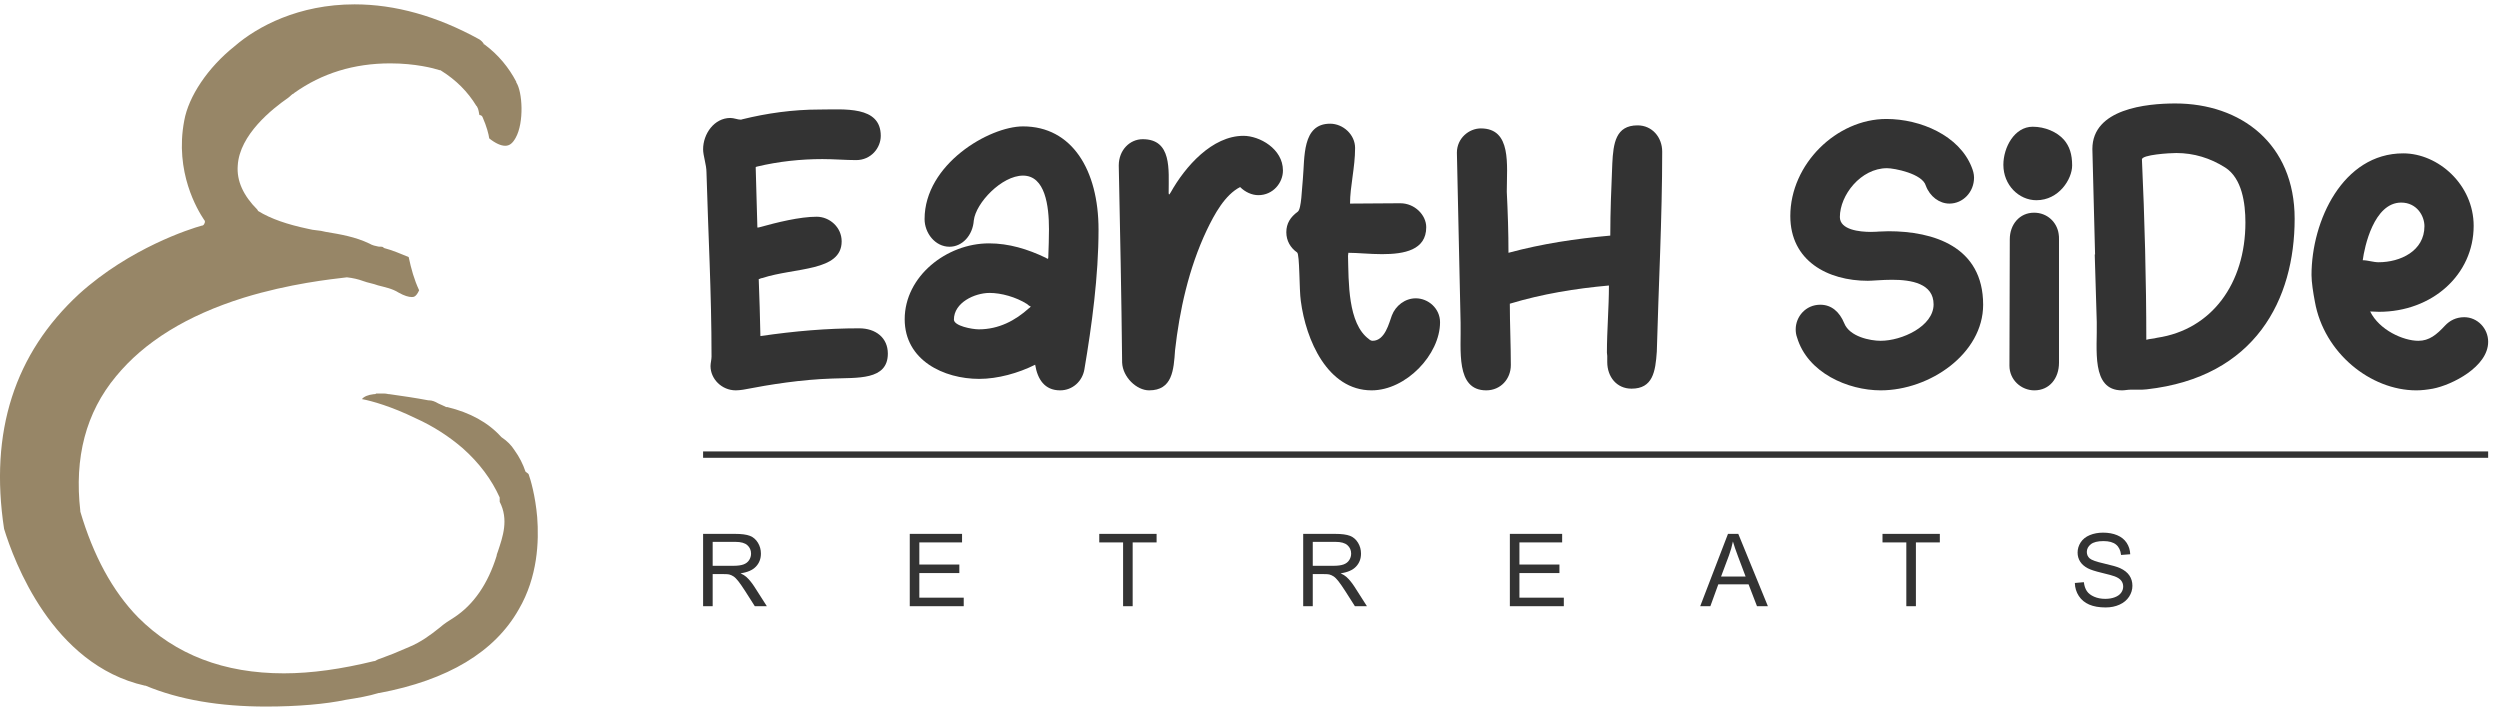
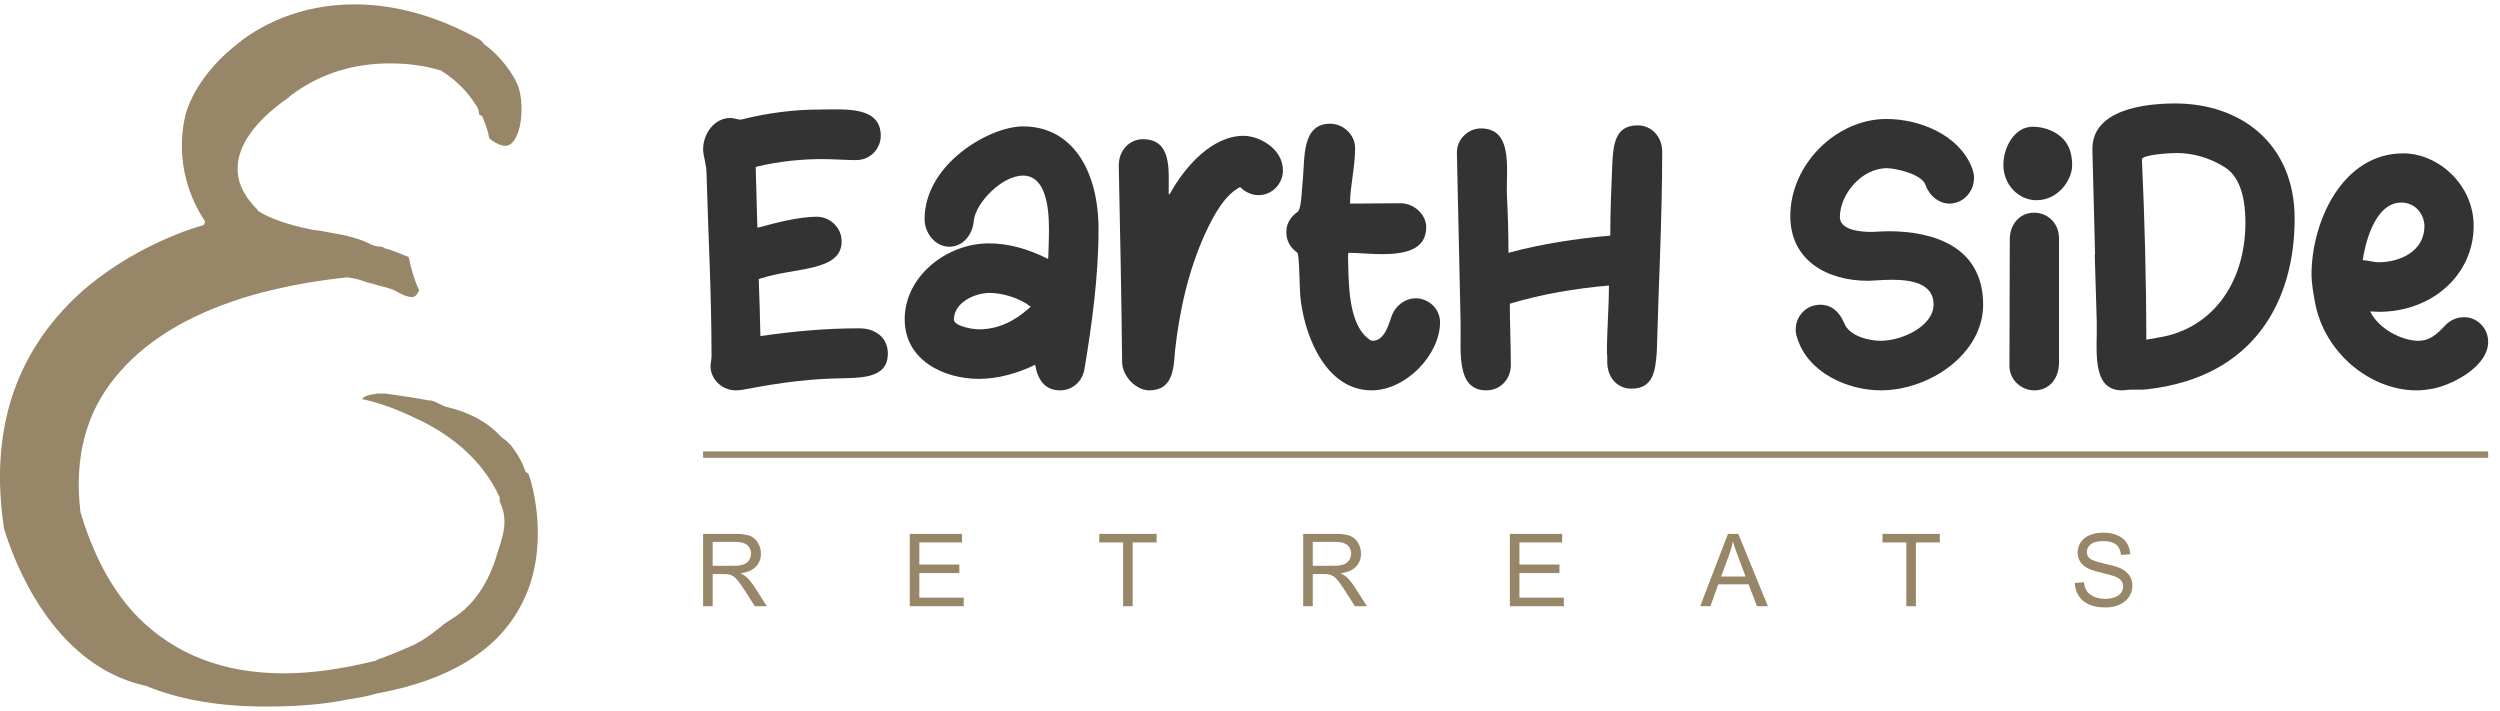
<svg xmlns="http://www.w3.org/2000/svg" contrastcolor="78D64B" template="Contrast" presentation="2.5" layouttype="undefined" specialfontid="undefined" id1="917" id2="000" companyname="Earth Side" companytagline="Retreats" version="1.1" viewBox="65 175 422 120">
  <g fill="#333" fill-rule="nonzero" stroke="none" stroke-width="1" stroke-linecap="butt" stroke-linejoin="miter" stroke-miterlimit="10" stroke-dasharray="" stroke-dashoffset="0" font-family="none" font-weight="none" font-size="none" text-anchor="none" style="mix-blend-mode: normal">
    <g data-paper-data="{&quot;isGlobalGroup&quot;:true,&quot;bounds&quot;:{&quot;x&quot;:64.99999999999999,&quot;y&quot;:175.7343131261082,&quot;width&quot;:420,&quot;height&quot;:118.53137374778362}}">
-       <g data-paper-data="{&quot;textHeightFactor&quot;:0.479392853378307,&quot;isSecondaryText&quot;:true}">
+       <g fill="#978667" data-paper-data="{&quot;textHeightFactor&quot;:0.479392853378307,&quot;isSecondaryText&quot;:true}">
        <path d="M183.683,277.327v-12.208h5.413c1.088,0 1.915,0.11 2.482,0.329c0.566,0.219 1.019,0.607 1.357,1.162c0.339,0.555 0.508,1.169 0.508,1.84c0,0.866 -0.28,1.596 -0.841,2.19c-0.561,0.594 -1.427,0.972 -2.598,1.133c0.427,0.205 0.752,0.408 0.974,0.608c0.472,0.433 0.919,0.974 1.341,1.624l2.124,3.323h-2.032l-1.616,-2.54c-0.472,-0.733 -0.861,-1.294 -1.166,-1.682c-0.305,-0.389 -0.579,-0.661 -0.82,-0.816c-0.241,-0.155 -0.487,-0.264 -0.737,-0.325c-0.183,-0.039 -0.483,-0.058 -0.899,-0.058h-1.874v5.421zM185.299,270.507h3.473c0.738,0 1.316,-0.076 1.732,-0.229c0.416,-0.153 0.733,-0.397 0.949,-0.733c0.217,-0.336 0.325,-0.701 0.325,-1.095c0,-0.577 -0.21,-1.052 -0.629,-1.424c-0.419,-0.372 -1.081,-0.558 -1.986,-0.558h-3.864z" data-paper-data="{&quot;glyphName&quot;:&quot;R&quot;,&quot;glyphIndex&quot;:0,&quot;firstGlyphOfWord&quot;:true,&quot;word&quot;:1}" />
        <path d="M218.568,277.327v-12.208h8.827v1.441h-7.212v3.739h6.754v1.432h-6.754v4.156h7.495v1.441z" data-paper-data="{&quot;glyphName&quot;:&quot;E&quot;,&quot;glyphIndex&quot;:1,&quot;word&quot;:1}" />
        <path d="M254.578,277.327v-10.768h-4.022v-1.441h9.677v1.441h-4.039v10.768z" data-paper-data="{&quot;glyphName&quot;:&quot;T&quot;,&quot;glyphIndex&quot;:2,&quot;word&quot;:1}" />
        <path d="M284.979,277.327v-12.208h5.413c1.088,0 1.915,0.11 2.482,0.329c0.566,0.219 1.019,0.607 1.357,1.162c0.339,0.555 0.508,1.169 0.508,1.84c0,0.866 -0.28,1.596 -0.841,2.19c-0.561,0.594 -1.427,0.972 -2.598,1.133c0.427,0.205 0.752,0.408 0.974,0.608c0.472,0.433 0.919,0.974 1.341,1.624l2.124,3.323h-2.032l-1.616,-2.54c-0.472,-0.733 -0.861,-1.294 -1.166,-1.682c-0.305,-0.389 -0.579,-0.661 -0.82,-0.816c-0.241,-0.155 -0.487,-0.264 -0.737,-0.325c-0.183,-0.039 -0.483,-0.058 -0.899,-0.058h-1.874v5.421zM286.595,270.507h3.473c0.738,0 1.316,-0.076 1.732,-0.229c0.416,-0.153 0.733,-0.397 0.949,-0.733c0.217,-0.336 0.325,-0.701 0.325,-1.095c0,-0.577 -0.21,-1.052 -0.629,-1.424c-0.419,-0.372 -1.081,-0.558 -1.986,-0.558h-3.864z" data-paper-data="{&quot;glyphName&quot;:&quot;R&quot;,&quot;glyphIndex&quot;:3,&quot;word&quot;:1}" />
        <path d="M319.864,277.327v-12.208h8.827v1.441h-7.212v3.739h6.754v1.432h-6.754v4.156h7.495v1.441z" data-paper-data="{&quot;glyphName&quot;:&quot;E&quot;,&quot;glyphIndex&quot;:4,&quot;word&quot;:1}" />
        <path d="M351.995,277.327l4.688,-12.208h1.74l4.997,12.208h-1.84l-1.424,-3.697h-5.105l-1.341,3.697zM355.517,272.314h4.139l-1.274,-3.381c-0.389,-1.027 -0.677,-1.871 -0.866,-2.532c-0.155,0.783 -0.375,1.56 -0.658,2.332z" data-paper-data="{&quot;glyphName&quot;:&quot;A&quot;,&quot;glyphIndex&quot;:5,&quot;word&quot;:1}" />
        <path d="M386.788,277.327v-10.768h-4.022v-1.441h9.677v1.441h-4.039v10.768z" data-paper-data="{&quot;glyphName&quot;:&quot;T&quot;,&quot;glyphIndex&quot;:6,&quot;word&quot;:1}" />
        <path d="M415.232,273.405l1.524,-0.133c0.072,0.611 0.24,1.112 0.504,1.503c0.264,0.391 0.673,0.708 1.228,0.949c0.555,0.241 1.18,0.362 1.874,0.362c0.616,0 1.16,-0.092 1.632,-0.275c0.472,-0.183 0.823,-0.434 1.053,-0.754c0.23,-0.319 0.346,-0.668 0.346,-1.045c0,-0.383 -0.111,-0.718 -0.333,-1.003c-0.222,-0.286 -0.588,-0.526 -1.099,-0.72c-0.328,-0.128 -1.052,-0.326 -2.174,-0.595c-1.121,-0.269 -1.907,-0.523 -2.357,-0.762c-0.583,-0.305 -1.017,-0.684 -1.303,-1.137c-0.286,-0.452 -0.429,-0.959 -0.429,-1.52c0,-0.616 0.175,-1.192 0.525,-1.728c0.35,-0.536 0.861,-0.942 1.532,-1.22c0.672,-0.278 1.418,-0.416 2.24,-0.416c0.905,0 1.703,0.146 2.394,0.437c0.691,0.291 1.223,0.72 1.595,1.287c0.372,0.566 0.572,1.208 0.6,1.924l-1.549,0.117c-0.083,-0.772 -0.365,-1.355 -0.845,-1.749c-0.48,-0.394 -1.189,-0.591 -2.128,-0.591c-0.977,0 -1.689,0.179 -2.136,0.537c-0.447,0.358 -0.67,0.79 -0.67,1.295c0,0.439 0.158,0.799 0.475,1.083c0.311,0.283 1.123,0.573 2.436,0.87c1.313,0.297 2.214,0.557 2.702,0.779c0.711,0.328 1.235,0.743 1.574,1.245c0.339,0.502 0.508,1.081 0.508,1.736c0,0.65 -0.186,1.262 -0.558,1.836c-0.372,0.575 -0.906,1.022 -1.603,1.341c-0.697,0.319 -1.481,0.479 -2.353,0.479c-1.105,0 -2.031,-0.161 -2.777,-0.483c-0.747,-0.322 -1.332,-0.806 -1.757,-1.453c-0.425,-0.647 -0.648,-1.378 -0.67,-2.194z" data-paper-data="{&quot;glyphName&quot;:&quot;S&quot;,&quot;glyphIndex&quot;:7,&quot;lastGlyphOfWord&quot;:true,&quot;word&quot;:1}" />
        <path d="M183.683,252.277v-1.077h301.317v1.077z" data-paper-data="{&quot;isContainerTopLineAboveSecondaryText&quot;:true}" />
      </g>
      <g data-paper-data="{&quot;isPrimaryText&quot;:true}">
        <path d="M192.56,203.22c0.114,-0.057 0.171,-0.114 0.285,-0.114c3.585,-0.854 7.341,-1.252 10.983,-1.252c1.935,0 3.927,0.171 5.691,0.171c2.504,0 4.154,-2.049 4.154,-4.097c0,-5.122 -6.203,-4.439 -10.357,-4.439c-4.496,0 -8.877,0.626 -13.031,1.65c-0.114,0.057 -0.171,0.057 -0.285,0.057c-0.455,0 -1.138,-0.285 -1.707,-0.285c-2.731,0 -4.609,2.675 -4.609,5.292c0,1.081 0.569,2.618 0.569,3.87c0.285,10.243 0.854,20.315 0.854,31.128c0,0.512 -0.171,1.081 -0.171,1.593c0,2.162 1.878,4.097 4.268,4.097c0.398,0 0.854,-0.057 1.252,-0.114c4.723,-0.91 9.788,-1.707 15.023,-1.878c4.211,-0.171 9.389,0.341 9.389,-4.211c0,-2.675 -2.049,-4.268 -4.837,-4.268c-5.406,0 -10.812,0.455 -16.673,1.309c-0.057,-3.244 -0.171,-6.43 -0.285,-9.617c0.171,0 0.341,-0.171 0.569,-0.171c5.577,-1.821 13.43,-1.081 13.43,-6.203c0,-2.39 -2.049,-4.154 -4.211,-4.154c-2.902,0 -6.715,0.967 -9.617,1.764c-0.114,0.057 -0.228,0.057 -0.398,0.057c-0.114,-3.414 -0.171,-6.772 -0.285,-10.186z" data-paper-data="{&quot;glyphName&quot;:&quot;E&quot;,&quot;glyphIndex&quot;:0,&quot;firstGlyphOfWord&quot;:true,&quot;word&quot;:1}" />
        <path d="M239.735,236.567c0.398,2.447 1.593,4.325 4.211,4.325c2.106,0 3.756,-1.536 4.097,-3.528c1.252,-7.398 2.39,-15.763 2.39,-23.616c0,-10.072 -4.496,-17.413 -12.747,-17.413c-5.691,0 -16.617,6.373 -16.617,15.649c0,2.333 1.764,4.666 4.211,4.666c2.162,0 3.927,-1.935 4.097,-4.439c0.341,-2.959 4.723,-7.568 8.308,-7.568c3.756,0 4.382,5.122 4.382,9.048c0,1.536 -0.057,3.073 -0.114,4.666c0,0.114 0,0.228 -0.057,0.341c-0.171,-0.057 -0.285,-0.114 -0.341,-0.171c-3.073,-1.48 -6.26,-2.447 -9.617,-2.447c-7.17,0 -14.226,5.577 -14.226,12.804c0,6.943 6.601,10.072 12.576,10.072c3.13,0 6.601,-0.967 9.446,-2.39zM238.996,226.722c-0.114,0.171 -0.171,0.228 -0.285,0.285c-2.333,2.106 -5.122,3.585 -8.479,3.585c-1.138,0 -4.211,-0.569 -4.211,-1.65c0,-2.845 3.471,-4.496 6.032,-4.496c1.935,0 4.439,0.683 6.317,1.878c0.114,0.114 0.455,0.398 0.626,0.398z" data-paper-data="{&quot;glyphName&quot;:&quot;a&quot;,&quot;glyphIndex&quot;:1,&quot;word&quot;:1}" />
        <path d="M274.334,206.577c0.854,0.854 1.992,1.366 3.073,1.366c2.504,0 4.154,-2.106 4.154,-4.154c0,-3.699 -3.983,-5.861 -6.658,-5.861c-5.292,0 -9.845,5.178 -12.292,9.56c-0.114,0.114 -0.114,0.285 -0.285,0.341c-0.057,-0.114 -0.057,-0.228 -0.057,-0.285c0,-3.927 0.569,-9.048 -4.382,-9.048c-2.162,0 -4.04,1.821 -4.04,4.439c0.228,11.04 0.455,22.193 0.569,33.29c0.114,2.447 2.447,4.666 4.552,4.666c3.927,0 4.154,-3.414 4.382,-6.772c0.74,-6.601 2.276,-13.771 5.349,-20.259c1.309,-2.731 3.073,-5.975 5.634,-7.284z" data-paper-data="{&quot;glyphName&quot;:&quot;r&quot;,&quot;glyphIndex&quot;:2,&quot;word&quot;:1}" />
        <path d="M292.886,209.366c0,-2.902 0.854,-6.089 0.854,-9.389c0,-2.276 -2.049,-4.097 -4.211,-4.097c-4.78,0 -4.268,5.691 -4.609,9.389c-0.171,1.536 -0.228,5.008 -0.854,5.463c-1.252,0.91 -1.935,1.992 -1.935,3.471c0,1.423 0.683,2.618 1.821,3.414c0.455,0.285 0.341,6.317 0.626,8.194c0.854,6.544 4.496,15.08 11.95,15.08c5.804,0 11.552,-6.032 11.552,-11.495c0,-2.333 -1.992,-4.04 -4.097,-4.04c-1.821,0 -3.414,1.252 -4.04,2.902c-0.455,1.195 -1.138,4.268 -3.244,4.268c-0.228,0 -0.455,-0.114 -0.626,-0.285c-3.585,-2.618 -3.414,-9.674 -3.528,-14.056c0,-0.171 0.057,-0.285 0.057,-0.512c1.536,0 3.642,0.228 5.691,0.228c3.756,0 7.455,-0.683 7.455,-4.552c0,-2.049 -1.935,-4.04 -4.382,-4.04c-2.845,0 -5.634,0.057 -8.479,0.057z" data-paper-data="{&quot;glyphName&quot;:&quot;t&quot;,&quot;glyphIndex&quot;:3,&quot;word&quot;:1}" />
        <path d="M319.631,217.674c0,-3.414 -0.114,-6.886 -0.285,-10.3c0,-4.552 0.854,-10.698 -4.382,-10.698c-1.992,0 -4.04,1.65 -4.04,4.097c0.228,9.731 0.398,19.12 0.626,28.737c0.114,4.496 -0.91,11.381 4.325,11.381c2.447,0 4.154,-1.935 4.154,-4.268c0,-3.471 -0.171,-6.886 -0.171,-10.357c5.463,-1.65 11.04,-2.561 16.73,-3.073c0,3.756 -0.341,7.568 -0.341,11.324c0,0.171 0.057,0.398 0.057,0.569c0,0.341 0,0.683 0,1.024c0,2.504 1.593,4.496 4.097,4.496c3.585,0 4.04,-2.845 4.268,-6.26c0.285,-10.755 0.91,-22.592 0.91,-33.745c0,-2.447 -1.707,-4.439 -4.154,-4.439c-3.699,0 -4.097,3.016 -4.268,6.43c-0.171,4.04 -0.341,8.138 -0.341,12.178c-5.804,0.512 -11.495,1.366 -17.186,2.902z" data-paper-data="{&quot;glyphName&quot;:&quot;h&quot;,&quot;glyphIndex&quot;:4,&quot;lastGlyphOfWord&quot;:true,&quot;word&quot;:1}" />
        <path d="M383.764,214.032c-0.512,0 -1.081,0.057 -1.65,0.057v0c0,0 -0.512,0.057 -1.309,0.057c-1.878,0 -5.235,-0.341 -5.235,-2.504c0,-3.699 3.528,-8.251 7.967,-8.251c1.195,0 5.975,0.91 6.544,2.959c0.683,1.821 2.276,3.016 3.983,3.016c2.276,0 4.154,-1.935 4.154,-4.382c0,-0.626 -0.171,-1.195 -0.398,-1.764c-2.106,-5.349 -8.65,-8.138 -14.397,-8.138c-8.422,0 -16.218,7.625 -16.218,16.389c0,7.568 6.317,10.926 13.088,10.926c0.797,0 2.39,-0.171 4.097,-0.171c3.244,0 6.999,0.626 6.999,4.154c0,3.699 -5.349,6.146 -8.934,6.146c-1.764,0 -5.235,-0.683 -6.146,-2.959c-0.797,-1.935 -2.162,-3.13 -4.04,-3.13c-2.504,0 -4.154,2.049 -4.154,4.154c0,0.455 0.057,0.91 0.228,1.366c1.764,5.975 8.593,8.934 14.113,8.934c8.308,0 17.299,-6.203 17.299,-14.454c0,-9.845 -8.422,-12.405 -15.991,-12.405z" data-paper-data="{&quot;glyphName&quot;:&quot;S&quot;,&quot;glyphIndex&quot;:5,&quot;firstGlyphOfWord&quot;:true,&quot;word&quot;:2}" />
        <path d="M412.502,214.487c-0.285,-1.992 -1.935,-3.585 -4.154,-3.585c-2.447,0 -4.097,1.992 -4.097,4.496c0,7.113 -0.057,14.226 -0.057,21.34c0,2.39 1.992,4.154 4.211,4.154c2.561,0 4.154,-2.049 4.154,-4.666c0,-6.943 0,-13.885 0,-20.828c0,-0.285 0,-0.626 -0.057,-0.91zM413.412,198.611c-1.195,-1.366 -3.244,-2.219 -5.292,-2.219c-3.073,0 -4.951,3.471 -4.951,6.43c0,3.414 2.618,5.975 5.577,5.975c3.813,0 6.032,-3.585 6.032,-5.861c0,-1.935 -0.455,-3.244 -1.366,-4.325z" data-paper-data="{&quot;glyphName&quot;:&quot;i&quot;,&quot;glyphIndex&quot;:6,&quot;word&quot;:2}" />
        <path d="M418.648,217.959h-0.057c0.114,3.813 0.228,7.568 0.341,11.381c0.114,4.552 -1.024,11.552 4.268,11.552c0.455,0 0.967,-0.114 1.423,-0.114c0.455,0 0.91,0 1.366,0c0.455,0 0.91,0 1.366,-0.057c18.381,-2.049 24.982,-15.194 24.982,-28.794c0,-12.69 -9.105,-19.462 -20.145,-19.462c-4.894,0 -13.999,0.91 -13.999,7.682c0.171,5.918 0.285,11.893 0.455,17.812zM427.297,232.356c0,-9.731 -0.285,-20.6 -0.74,-30.445c0,-0.797 4.666,-1.081 5.804,-1.081c2.959,0 5.747,0.854 8.251,2.447c2.845,1.821 3.414,6.032 3.414,9.276c0,10.3 -5.691,18.096 -14.909,19.462c-0.569,0.171 -1.309,0.171 -1.821,0.341z" data-paper-data="{&quot;glyphName&quot;:&quot;d&quot;,&quot;glyphIndex&quot;:7,&quot;word&quot;:2}" />
        <path d="M465.083,227.576c0.512,0 0.967,0.057 1.48,0.057c8.991,0 15.991,-6.26 15.991,-14.511c0,-6.943 -5.975,-12.235 -11.893,-12.235c-10.186,0 -15.478,11.381 -15.478,20.543c0,1.195 0.285,3.016 0.569,4.496c1.536,8.65 9.389,14.966 17.129,14.966c0.91,0 1.821,-0.114 2.788,-0.285c3.244,-0.626 9.333,-3.699 9.333,-7.91c0,-2.276 -1.821,-4.154 -4.04,-4.154c-1.366,0 -2.447,0.569 -3.244,1.423c-1.423,1.536 -2.675,2.561 -4.496,2.561c-2.561,0 -6.601,-1.821 -8.138,-4.951zM463.831,218.926c0.285,-2.219 1.878,-9.731 6.487,-9.731c2.618,0 3.927,2.219 3.927,3.983c0,4.211 -4.097,6.089 -7.739,6.089c-0.91,0 -1.821,-0.341 -2.675,-0.341z" data-paper-data="{&quot;glyphName&quot;:&quot;e&quot;,&quot;glyphIndex&quot;:8,&quot;lastGlyphOfWord&quot;:true,&quot;word&quot;:2}" />
      </g>
      <g fill="#978667" data-paper-data="{&quot;fillRule&quot;:&quot;nonzero&quot;,&quot;fillRuleOriginal&quot;:&quot;nonzero&quot;,&quot;isIcon&quot;:true,&quot;iconStyle&quot;:&quot;standalone&quot;,&quot;selectedEffects&quot;:{&quot;container&quot;:&quot;&quot;,&quot;transformation&quot;:&quot;&quot;,&quot;pattern&quot;:&quot;&quot;},&quot;bounds&quot;:{&quot;x&quot;:64.99999999999999,&quot;y&quot;:175.7343131261082,&quot;width&quot;:90.78345873979039,&quot;height&quot;:118.53137374778362},&quot;iconType&quot;:&quot;icon&quot;,&quot;rawIconId&quot;:&quot;8f5cf720-f14b-4ff9-963b-604b6e14c36a&quot;,&quot;isDetailed&quot;:false,&quot;suitableAsStandaloneIcon&quot;:true}">
        <path d="M152.565,277.866c3.218,-5.501 3.425,-11.521 3.114,-15.569c-0.311,-3.633 -1.142,-6.435 -1.453,-7.265l-0.104,-0.104c-0.104,-0.104 -0.311,-0.208 -0.415,-0.311c-0.415,-1.246 -1.038,-2.491 -1.868,-3.633c-0.519,-0.83 -1.246,-1.557 -2.18,-2.18l-0.104,-0.104c-2.18,-2.387 -5.19,-4.048 -9.03,-4.982h-0.208c-0.208,-0.104 -0.623,-0.311 -1.349,-0.623c-0.519,-0.311 -1.038,-0.519 -1.557,-0.519h-0.104c-2.18,-0.415 -4.359,-0.727 -6.539,-1.038c-0.311,0 -0.519,-0.104 -0.83,-0.104h-0.934h-0.415h-0.104c-0.104,0.104 -0.208,0.104 -0.415,0.104c-0.934,0.104 -1.661,0.415 -1.972,0.83c1.661,0.311 4.982,1.246 9.03,3.218c3.01,1.349 5.709,3.114 7.992,5.086c2.802,2.491 4.878,5.293 6.228,8.303v0.415v0.104v0.208c1.557,3.01 0.519,5.916 -0.311,8.407c-0.104,0.311 -0.208,0.519 -0.208,0.727c-1.453,4.671 -3.84,8.2 -7.162,10.379c-0.83,0.519 -1.661,1.038 -2.491,1.764c-1.557,1.246 -3.114,2.387 -5.086,3.218l-2.699,1.142c-0.727,0.311 -1.453,0.519 -2.18,0.83c-0.415,0.104 -0.727,0.311 -0.934,0.415h-0.104c-5.501,1.349 -10.587,2.076 -15.258,2.076c-10.068,0 -18.268,-3.114 -24.599,-9.445c-4.359,-4.463 -7.577,-10.483 -9.757,-17.852v-0.104c-1.038,-9.03 0.934,-16.607 6.02,-22.731c4.774,-5.812 11.936,-10.275 21.589,-13.285c7.784,-2.387 14.739,-3.114 17.333,-3.425h0.104c0.934,0.104 1.868,0.311 2.699,0.623c0.83,0.311 1.661,0.415 2.491,0.727c1.142,0.311 2.387,0.519 3.529,1.246c0.934,0.519 1.661,0.727 2.18,0.727c0.311,0 0.727,0 1.246,-1.142c-0.83,-1.764 -1.349,-3.633 -1.764,-5.605c-1.246,-0.519 -2.699,-1.142 -4.256,-1.557v-0.104c-0.208,-0.104 -0.519,-0.104 -0.83,-0.104c-0.519,-0.104 -1.038,-0.208 -1.557,-0.519c-2.387,-1.142 -4.878,-1.557 -7.369,-1.972c-1.142,-0.311 -1.868,-0.208 -3.01,-0.519c-3.425,-0.727 -6.228,-1.661 -8.407,-3.01c0,-0.104 -0.104,-0.104 -0.104,-0.208c-2.387,-2.387 -3.529,-4.878 -3.321,-7.473c0.311,-5.19 5.812,-9.549 8.511,-11.417c0.415,-0.311 0.623,-0.623 0.934,-0.727l0.104,-0.104c4.671,-3.321 10.068,-4.982 16.192,-4.982c4.256,0 7.369,0.83 8.303,1.142c0.104,0 0.208,0 0.311,0.104c2.491,1.557 4.463,3.529 5.916,5.916l0.104,0.104c0.311,0.519 0.311,1.038 0.415,1.453c0.208,0 0.415,0.104 0.519,0.311c0.727,1.661 1.038,2.906 1.142,3.633c1.038,0.83 1.972,1.246 2.699,1.246c0.727,0 1.246,-0.415 1.764,-1.349c1.453,-2.595 1.142,-7.784 0.104,-9.341v-0.104c-1.246,-2.387 -3.01,-4.567 -5.397,-6.331h-0.104v-0.104c-0.208,-0.311 -0.415,-0.519 -0.727,-0.727c-7.162,-3.944 -14.22,-5.916 -21.07,-5.916c-9.445,0 -16.399,3.737 -20.24,7.058c-4.567,3.633 -7.784,8.511 -8.511,12.559c-1.661,8.719 2.283,15.154 3.321,16.711c0.208,0.208 0.208,0.415 0.104,0.623c-0.104,0.311 -0.311,0.415 -0.519,0.415c-1.868,0.519 -12.04,3.737 -20.655,11.521c-10.898,10.068 -15.154,23.25 -12.663,39.649c1.661,5.397 8.096,22.938 23.769,26.467h0.104c5.709,2.387 12.559,3.529 20.343,3.529c5.293,0 10.068,-0.415 13.493,-1.142c1.972,-0.311 3.84,-0.623 5.501,-1.142h0.104c11.625,-2.18 19.513,-6.954 23.561,-14.116z" data-paper-data="{&quot;isPathIcon&quot;:true}" />
      </g>
    </g>
  </g>
</svg>
